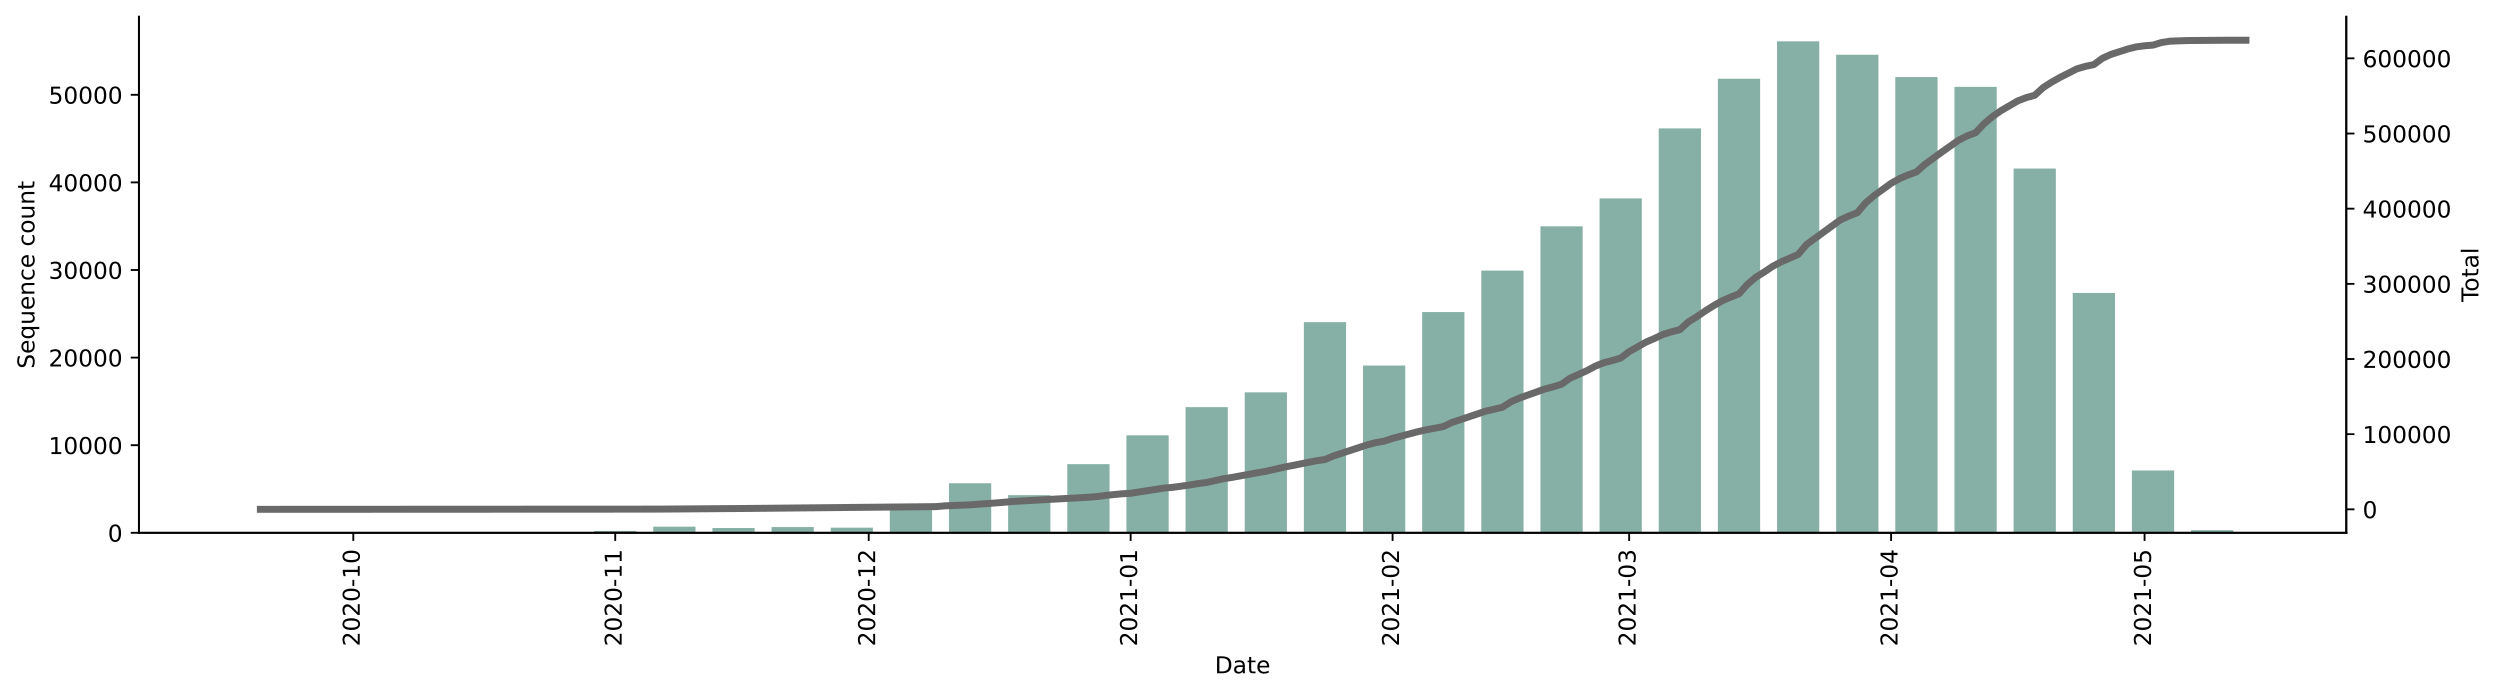
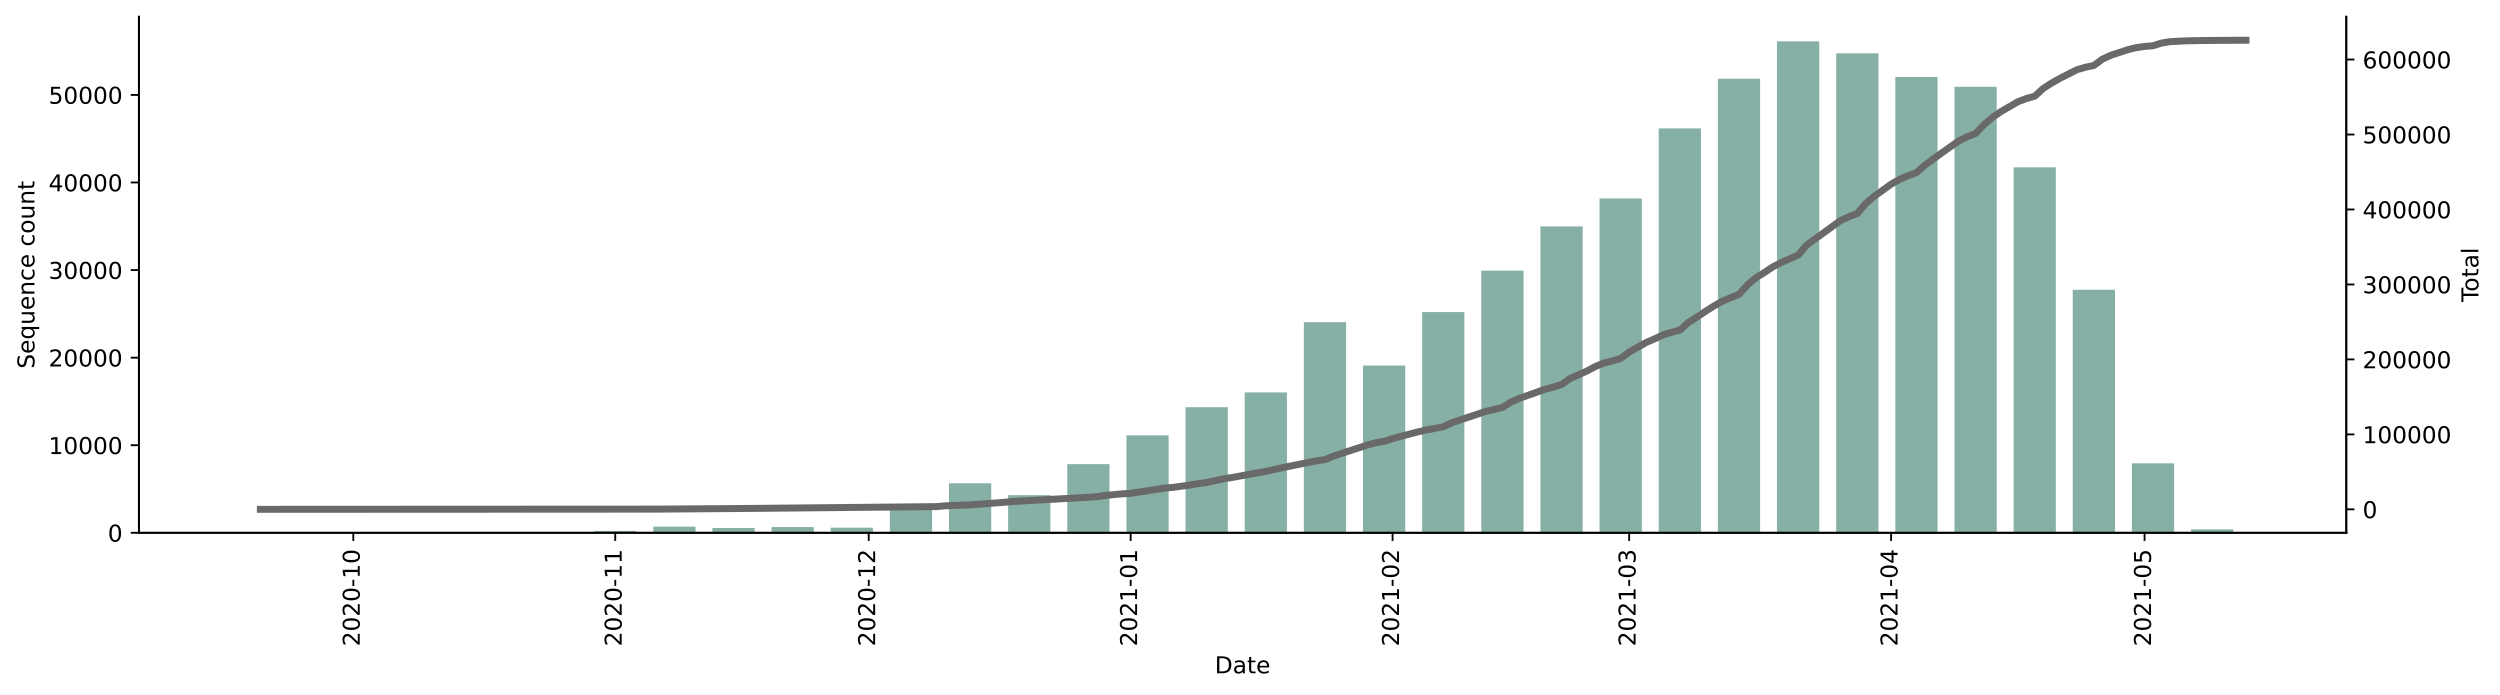
<svg xmlns="http://www.w3.org/2000/svg" xmlns:xlink="http://www.w3.org/1999/xlink" height="298.621pt" version="1.1" viewBox="0 0 1074.344 298.621" width="1074.344pt">
  <defs>
    <style type="text/css">*{stroke-linecap:butt;stroke-linejoin:round;}</style>
  </defs>
  <g id="figure_1">
    <g id="patch_1">
      <path d="M 0 298.621  L 1074.344 298.621  L 1074.344 0  L 0 0  z " style="fill:#ffffff;" />
    </g>
    <g id="axes_1">
      <g id="patch_2">
        <path d="M 59.691 228.96  L 1008.291 228.96  L 1008.291 7.2  L 59.691 7.2  z " style="fill:#ffffff;" />
      </g>
      <g id="patch_3">
-         <path clip-path="url(#p0e2e3e0092)" d="M 102.809 228.96  L 120.964 228.96  L 120.964 228.949  L 102.809 228.949  z " style="fill:#86b0a6;" />
+         <path clip-path="url(#p114ddf47eb)" d="M 102.809 228.96  L 120.964 228.96  L 120.964 228.949  L 102.809 228.949  z " style="fill:#86b0a6;" />
      </g>
      <g id="patch_4">
-         <path clip-path="url(#p0e2e3e0092)" d="M 128.226 228.96  L 146.381 228.96  L 146.381 228.945  L 128.226 228.945  z " style="fill:#86b0a6;" />
+         <path clip-path="url(#p114ddf47eb)" d="M 128.226 228.96  L 146.381 228.96  L 146.381 228.945  L 128.226 228.945  z " style="fill:#86b0a6;" />
      </g>
      <g id="patch_5">
-         <path clip-path="url(#p0e2e3e0092)" d="M 153.643 228.96  L 171.798 228.96  L 171.798 228.956  L 153.643 228.956  z " style="fill:#86b0a6;" />
+         <path clip-path="url(#p114ddf47eb)" d="M 153.643 228.96  L 171.798 228.96  L 171.798 228.956  L 153.643 228.956  z " style="fill:#86b0a6;" />
      </g>
      <g id="patch_6">
-         <path clip-path="url(#p0e2e3e0092)" d="M 179.06 228.96  L 197.215 228.96  L 197.215 228.937  L 179.06 228.937  z " style="fill:#86b0a6;" />
+         <path clip-path="url(#p114ddf47eb)" d="M 179.06 228.96  L 197.215 228.96  L 197.215 228.937  L 179.06 228.937  z " style="fill:#86b0a6;" />
      </g>
      <g id="patch_7">
-         <path clip-path="url(#p0e2e3e0092)" d="M 204.477 228.96  L 222.632 228.96  L 222.632 228.851  L 204.477 228.851  z " style="fill:#86b0a6;" />
+         <path clip-path="url(#p114ddf47eb)" d="M 204.477 228.96  L 222.632 228.96  L 222.632 228.851  L 204.477 228.851  z " style="fill:#86b0a6;" />
      </g>
      <g id="patch_8">
-         <path clip-path="url(#p0e2e3e0092)" d="M 229.894 228.96  L 248.049 228.96  L 248.049 228.828  L 229.894 228.828  z " style="fill:#86b0a6;" />
+         <path clip-path="url(#p114ddf47eb)" d="M 229.894 228.96  L 248.049 228.96  L 248.049 228.828  L 229.894 228.828  z " style="fill:#86b0a6;" />
      </g>
      <g id="patch_9">
-         <path clip-path="url(#p0e2e3e0092)" d="M 255.311 228.96  L 273.466 228.96  L 273.466 228.162  L 255.311 228.162  z " style="fill:#86b0a6;" />
+         <path clip-path="url(#p114ddf47eb)" d="M 255.311 228.96  L 273.466 228.96  L 273.466 228.162  L 255.311 228.162  z " style="fill:#86b0a6;" />
      </g>
      <g id="patch_10">
-         <path clip-path="url(#p0e2e3e0092)" d="M 280.728 228.96  L 298.883 228.96  L 298.883 226.321  L 280.728 226.321  z " style="fill:#86b0a6;" />
+         <path clip-path="url(#p114ddf47eb)" d="M 280.728 228.96  L 298.883 228.96  L 298.883 226.322  L 280.728 226.322  z " style="fill:#86b0a6;" />
      </g>
      <g id="patch_11">
-         <path clip-path="url(#p0e2e3e0092)" d="M 306.145 228.96  L 324.3 228.96  L 324.3 226.901  L 306.145 226.901  z " style="fill:#86b0a6;" />
+         <path clip-path="url(#p114ddf47eb)" d="M 306.145 228.96  L 324.3 228.96  L 324.3 226.901  L 306.145 226.901  z " style="fill:#86b0a6;" />
      </g>
      <g id="patch_12">
-         <path clip-path="url(#p0e2e3e0092)" d="M 331.562 228.96  L 349.717 228.96  L 349.717 226.513  L 331.562 226.513  z " style="fill:#86b0a6;" />
+         <path clip-path="url(#p114ddf47eb)" d="M 331.562 228.96  L 349.717 228.96  L 349.717 226.514  L 331.562 226.514  z " style="fill:#86b0a6;" />
      </g>
      <g id="patch_13">
-         <path clip-path="url(#p0e2e3e0092)" d="M 356.979 228.96  L 375.134 228.96  L 375.134 226.758  L 356.979 226.758  z " style="fill:#86b0a6;" />
+         <path clip-path="url(#p114ddf47eb)" d="M 356.979 228.96  L 375.134 228.96  L 375.134 226.758  L 356.979 226.758  z " style="fill:#86b0a6;" />
      </g>
      <g id="patch_14">
-         <path clip-path="url(#p0e2e3e0092)" d="M 382.396 228.96  L 400.551 228.96  L 400.551 219.105  L 382.396 219.105  z " style="fill:#86b0a6;" />
+         <path clip-path="url(#p114ddf47eb)" d="M 382.396 228.96  L 400.551 228.96  L 400.551 219.107  L 382.396 219.107  z " style="fill:#86b0a6;" />
      </g>
      <g id="patch_15">
-         <path clip-path="url(#p0e2e3e0092)" d="M 407.813 228.96  L 425.968 228.96  L 425.968 207.669  L 407.813 207.669  z " style="fill:#86b0a6;" />
+         <path clip-path="url(#p114ddf47eb)" d="M 407.813 228.96  L 425.968 228.96  L 425.968 207.674  L 407.813 207.674  z " style="fill:#86b0a6;" />
      </g>
      <g id="patch_16">
-         <path clip-path="url(#p0e2e3e0092)" d="M 433.23 228.96  L 451.385 228.96  L 451.385 212.777  L 433.23 212.777  z " style="fill:#86b0a6;" />
+         <path clip-path="url(#p114ddf47eb)" d="M 433.23 228.96  L 451.385 228.96  L 451.385 212.781  L 433.23 212.781  z " style="fill:#86b0a6;" />
      </g>
      <g id="patch_17">
-         <path clip-path="url(#p0e2e3e0092)" d="M 458.647 228.96  L 476.802 228.96  L 476.802 199.448  L 458.647 199.448  z " style="fill:#86b0a6;" />
+         <path clip-path="url(#p114ddf47eb)" d="M 458.647 228.96  L 476.802 228.96  L 476.802 199.455  L 458.647 199.455  z " style="fill:#86b0a6;" />
      </g>
      <g id="patch_18">
-         <path clip-path="url(#p0e2e3e0092)" d="M 484.064 228.96  L 502.219 228.96  L 502.219 187.078  L 484.064 187.078  z " style="fill:#86b0a6;" />
+         <path clip-path="url(#p114ddf47eb)" d="M 484.064 228.96  L 502.219 228.96  L 502.219 187.088  L 484.064 187.088  z " style="fill:#86b0a6;" />
      </g>
      <g id="patch_19">
-         <path clip-path="url(#p0e2e3e0092)" d="M 509.481 228.96  L 527.636 228.96  L 527.636 174.969  L 509.481 174.969  z " style="fill:#86b0a6;" />
+         <path clip-path="url(#p114ddf47eb)" d="M 509.481 228.96  L 527.636 228.96  L 527.636 174.981  L 509.481 174.981  z " style="fill:#86b0a6;" />
      </g>
      <g id="patch_20">
-         <path clip-path="url(#p0e2e3e0092)" d="M 534.898 228.96  L 553.053 228.96  L 553.053 168.614  L 534.898 168.614  z " style="fill:#86b0a6;" />
+         <path clip-path="url(#p114ddf47eb)" d="M 534.898 228.96  L 553.053 228.96  L 553.053 168.625  L 534.898 168.625  z " style="fill:#86b0a6;" />
      </g>
      <g id="patch_21">
-         <path clip-path="url(#p0e2e3e0092)" d="M 560.315 228.96  L 578.47 228.96  L 578.47 138.444  L 560.315 138.444  z " style="fill:#86b0a6;" />
+         <path clip-path="url(#p114ddf47eb)" d="M 560.315 228.96  L 578.47 228.96  L 578.47 138.465  L 560.315 138.465  z " style="fill:#86b0a6;" />
      </g>
      <g id="patch_22">
-         <path clip-path="url(#p0e2e3e0092)" d="M 585.732 228.96  L 603.887 228.96  L 603.887 157.073  L 585.732 157.073  z " style="fill:#86b0a6;" />
+         <path clip-path="url(#p114ddf47eb)" d="M 585.732 228.96  L 603.887 228.96  L 603.887 157.09  L 585.732 157.09  z " style="fill:#86b0a6;" />
      </g>
      <g id="patch_23">
-         <path clip-path="url(#p0e2e3e0092)" d="M 611.149 228.96  L 629.305 228.96  L 629.305 134.096  L 611.149 134.096  z " style="fill:#86b0a6;" />
+         <path clip-path="url(#p114ddf47eb)" d="M 611.149 228.96  L 629.305 228.96  L 629.305 134.118  L 611.149 134.118  z " style="fill:#86b0a6;" />
      </g>
      <g id="patch_24">
-         <path clip-path="url(#p0e2e3e0092)" d="M 636.567 228.96  L 654.722 228.96  L 654.722 116.279  L 636.567 116.279  z " style="fill:#86b0a6;" />
+         <path clip-path="url(#p114ddf47eb)" d="M 636.567 228.96  L 654.722 228.96  L 654.722 116.305  L 636.567 116.305  z " style="fill:#86b0a6;" />
      </g>
      <g id="patch_25">
-         <path clip-path="url(#p0e2e3e0092)" d="M 661.984 228.96  L 680.139 228.96  L 680.139 97.27  L 661.984 97.27  z " style="fill:#86b0a6;" />
+         <path clip-path="url(#p114ddf47eb)" d="M 661.984 228.96  L 680.139 228.96  L 680.139 97.3  L 661.984 97.3  z " style="fill:#86b0a6;" />
      </g>
      <g id="patch_26">
-         <path clip-path="url(#p0e2e3e0092)" d="M 687.401 228.96  L 705.556 228.96  L 705.556 85.25  L 687.401 85.25  z " style="fill:#86b0a6;" />
+         <path clip-path="url(#p114ddf47eb)" d="M 687.401 228.96  L 705.556 228.96  L 705.556 85.283  L 687.401 85.283  z " style="fill:#86b0a6;" />
      </g>
      <g id="patch_27">
-         <path clip-path="url(#p0e2e3e0092)" d="M 712.818 228.96  L 730.973 228.96  L 730.973 55.173  L 712.818 55.173  z " style="fill:#86b0a6;" />
+         <path clip-path="url(#p114ddf47eb)" d="M 712.818 228.96  L 730.973 228.96  L 730.973 55.165  L 712.818 55.165  z " style="fill:#86b0a6;" />
      </g>
      <g id="patch_28">
-         <path clip-path="url(#p0e2e3e0092)" d="M 738.235 228.96  L 756.39 228.96  L 756.39 33.841  L 738.235 33.841  z " style="fill:#86b0a6;" />
+         <path clip-path="url(#p114ddf47eb)" d="M 738.235 228.96  L 756.39 228.96  L 756.39 33.83  L 738.235 33.83  z " style="fill:#86b0a6;" />
      </g>
      <g id="patch_29">
-         <path clip-path="url(#p0e2e3e0092)" d="M 763.652 228.96  L 781.807 228.96  L 781.807 17.76  L 763.652 17.76  z " style="fill:#86b0a6;" />
+         <path clip-path="url(#p114ddf47eb)" d="M 763.652 228.96  L 781.807 228.96  L 781.807 17.76  L 763.652 17.76  z " style="fill:#86b0a6;" />
      </g>
      <g id="patch_30">
-         <path clip-path="url(#p0e2e3e0092)" d="M 789.069 228.96  L 807.224 228.96  L 807.224 23.508  L 789.069 23.508  z " style="fill:#86b0a6;" />
+         <path clip-path="url(#p114ddf47eb)" d="M 789.069 228.96  L 807.224 228.96  L 807.224 22.908  L 789.069 22.908  z " style="fill:#86b0a6;" />
      </g>
      <g id="patch_31">
-         <path clip-path="url(#p0e2e3e0092)" d="M 814.486 228.96  L 832.641 228.96  L 832.641 33.107  L 814.486 33.107  z " style="fill:#86b0a6;" />
+         <path clip-path="url(#p114ddf47eb)" d="M 814.486 228.96  L 832.641 228.96  L 832.641 33.085  L 814.486 33.085  z " style="fill:#86b0a6;" />
      </g>
      <g id="patch_32">
-         <path clip-path="url(#p0e2e3e0092)" d="M 839.903 228.96  L 858.058 228.96  L 858.058 37.323  L 839.903 37.323  z " style="fill:#86b0a6;" />
+         <path clip-path="url(#p114ddf47eb)" d="M 839.903 228.96  L 858.058 228.96  L 858.058 37.315  L 839.903 37.315  z " style="fill:#86b0a6;" />
      </g>
      <g id="patch_33">
-         <path clip-path="url(#p0e2e3e0092)" d="M 865.32 228.96  L 883.475 228.96  L 883.475 72.44  L 865.32 72.44  z " style="fill:#86b0a6;" />
+         <path clip-path="url(#p114ddf47eb)" d="M 865.32 228.96  L 883.475 228.96  L 883.475 71.908  L 865.32 71.908  z " style="fill:#86b0a6;" />
      </g>
      <g id="patch_34">
-         <path clip-path="url(#p0e2e3e0092)" d="M 890.737 228.96  L 908.892 228.96  L 908.892 125.897  L 890.737 125.897  z " style="fill:#86b0a6;" />
+         <path clip-path="url(#p114ddf47eb)" d="M 890.737 228.96  L 908.892 228.96  L 908.892 124.51  L 890.737 124.51  z " style="fill:#86b0a6;" />
      </g>
      <g id="patch_35">
-         <path clip-path="url(#p0e2e3e0092)" d="M 916.154 228.96  L 934.309 228.96  L 934.309 202.169  L 916.154 202.169  z " style="fill:#86b0a6;" />
+         <path clip-path="url(#p114ddf47eb)" d="M 916.154 228.96  L 934.309 228.96  L 934.309 199.108  L 916.154 199.108  z " style="fill:#86b0a6;" />
      </g>
      <g id="patch_36">
-         <path clip-path="url(#p0e2e3e0092)" d="M 941.571 228.96  L 959.726 228.96  L 959.726 227.819  L 941.571 227.819  z " style="fill:#86b0a6;" />
+         <path clip-path="url(#p114ddf47eb)" d="M 941.571 228.96  L 959.726 228.96  L 959.726 227.47  L 941.571 227.47  z " style="fill:#86b0a6;" />
      </g>
      <g id="matplotlib.axis_1">
        <g id="xtick_1">
          <g id="line2d_1">
            <defs>
-               <path d="M 0 0  L 0 3.5  " id="ma7bda89a55" style="stroke:#000000;stroke-width:0.8;" />
+               <path d="M 0 0  L 0 3.5  " id="m8a787fb651" style="stroke:#000000;stroke-width:0.8;" />
            </defs>
            <g>
-               <use style="stroke:#000000;stroke-width:0.8;" x="151.827" xlink:href="#ma7bda89a55" y="228.96" />
+               <use style="stroke:#000000;stroke-width:0.8;" x="151.827" xlink:href="#m8a787fb651" y="228.96" />
            </g>
          </g>
          <g id="text_1">
            <g transform="translate(154.5867 277.7428)rotate(-90)scale(0.1 -0.1)">
              <defs>
                <path d="M 19.188 8.297  L 53.609 8.297  L 53.609 0  L 7.328 0  L 7.328 8.297  Q 12.938 14.109 22.625 23.891  Q 32.328 33.688 34.812 36.531  Q 39.547 41.844 41.422 45.531  Q 43.312 49.219 43.312 52.781  Q 43.312 58.594 39.234 62.25  Q 35.156 65.922 28.609 65.922  Q 23.969 65.922 18.812 64.312  Q 13.672 62.703 7.812 59.422  L 7.812 69.391  Q 13.766 71.781 18.938 73  Q 24.125 74.219 28.422 74.219  Q 39.75 74.219 46.484 68.547  Q 53.219 62.891 53.219 53.422  Q 53.219 48.922 51.531 44.891  Q 49.859 40.875 45.406 35.406  Q 44.188 33.984 37.641 27.219  Q 31.109 20.453 19.188 8.297  z " id="DejaVuSans-50" />
                <path d="M 31.781 66.406  Q 24.172 66.406 20.328 58.906  Q 16.5 51.422 16.5 36.375  Q 16.5 21.391 20.328 13.891  Q 24.172 6.391 31.781 6.391  Q 39.453 6.391 43.281 13.891  Q 47.125 21.391 47.125 36.375  Q 47.125 51.422 43.281 58.906  Q 39.453 66.406 31.781 66.406  z M 31.781 74.219  Q 44.047 74.219 50.516 64.516  Q 56.984 54.828 56.984 36.375  Q 56.984 17.969 50.516 8.266  Q 44.047 -1.422 31.781 -1.422  Q 19.531 -1.422 13.062 8.266  Q 6.594 17.969 6.594 36.375  Q 6.594 54.828 13.062 64.516  Q 19.531 74.219 31.781 74.219  z " id="DejaVuSans-48" />
                <path d="M 4.891 31.391  L 31.203 31.391  L 31.203 23.391  L 4.891 23.391  z " id="DejaVuSans-45" />
                <path d="M 12.406 8.297  L 28.516 8.297  L 28.516 63.922  L 10.984 60.406  L 10.984 69.391  L 28.422 72.906  L 38.281 72.906  L 38.281 8.297  L 54.391 8.297  L 54.391 0  L 12.406 0  z " id="DejaVuSans-49" />
              </defs>
              <use xlink:href="#DejaVuSans-50" />
              <use x="63.623" xlink:href="#DejaVuSans-48" />
              <use x="127.246" xlink:href="#DejaVuSans-50" />
              <use x="190.869" xlink:href="#DejaVuSans-48" />
              <use x="254.492" xlink:href="#DejaVuSans-45" />
              <use x="290.576" xlink:href="#DejaVuSans-49" />
              <use x="354.199" xlink:href="#DejaVuSans-48" />
            </g>
          </g>
        </g>
        <g id="xtick_2">
          <g id="line2d_2">
            <g>
-               <use style="stroke:#000000;stroke-width:0.8;" x="264.389" xlink:href="#ma7bda89a55" y="228.96" />
+               <use style="stroke:#000000;stroke-width:0.8;" x="264.389" xlink:href="#m8a787fb651" y="228.96" />
            </g>
          </g>
          <g id="text_2">
            <g transform="translate(267.1479 277.7428)rotate(-90)scale(0.1 -0.1)">
              <use xlink:href="#DejaVuSans-50" />
              <use x="63.623" xlink:href="#DejaVuSans-48" />
              <use x="127.246" xlink:href="#DejaVuSans-50" />
              <use x="190.869" xlink:href="#DejaVuSans-48" />
              <use x="254.492" xlink:href="#DejaVuSans-45" />
              <use x="290.576" xlink:href="#DejaVuSans-49" />
              <use x="354.199" xlink:href="#DejaVuSans-49" />
            </g>
          </g>
        </g>
        <g id="xtick_3">
          <g id="line2d_3">
            <g>
-               <use style="stroke:#000000;stroke-width:0.8;" x="373.319" xlink:href="#ma7bda89a55" y="228.96" />
+               <use style="stroke:#000000;stroke-width:0.8;" x="373.319" xlink:href="#m8a787fb651" y="228.96" />
            </g>
          </g>
          <g id="text_3">
            <g transform="translate(376.078 277.7428)rotate(-90)scale(0.1 -0.1)">
              <use xlink:href="#DejaVuSans-50" />
              <use x="63.623" xlink:href="#DejaVuSans-48" />
              <use x="127.246" xlink:href="#DejaVuSans-50" />
              <use x="190.869" xlink:href="#DejaVuSans-48" />
              <use x="254.492" xlink:href="#DejaVuSans-45" />
              <use x="290.576" xlink:href="#DejaVuSans-49" />
              <use x="354.199" xlink:href="#DejaVuSans-50" />
            </g>
          </g>
        </g>
        <g id="xtick_4">
          <g id="line2d_4">
            <g>
-               <use style="stroke:#000000;stroke-width:0.8;" x="485.88" xlink:href="#ma7bda89a55" y="228.96" />
+               <use style="stroke:#000000;stroke-width:0.8;" x="485.88" xlink:href="#m8a787fb651" y="228.96" />
            </g>
          </g>
          <g id="text_4">
            <g transform="translate(488.6392 277.7428)rotate(-90)scale(0.1 -0.1)">
              <use xlink:href="#DejaVuSans-50" />
              <use x="63.623" xlink:href="#DejaVuSans-48" />
              <use x="127.246" xlink:href="#DejaVuSans-50" />
              <use x="190.869" xlink:href="#DejaVuSans-49" />
              <use x="254.492" xlink:href="#DejaVuSans-45" />
              <use x="290.576" xlink:href="#DejaVuSans-48" />
              <use x="354.199" xlink:href="#DejaVuSans-49" />
            </g>
          </g>
        </g>
        <g id="xtick_5">
          <g id="line2d_5">
            <g>
-               <use style="stroke:#000000;stroke-width:0.8;" x="598.441" xlink:href="#ma7bda89a55" y="228.96" />
+               <use style="stroke:#000000;stroke-width:0.8;" x="598.441" xlink:href="#m8a787fb651" y="228.96" />
            </g>
          </g>
          <g id="text_5">
            <g transform="translate(601.2003 277.7428)rotate(-90)scale(0.1 -0.1)">
              <use xlink:href="#DejaVuSans-50" />
              <use x="63.623" xlink:href="#DejaVuSans-48" />
              <use x="127.246" xlink:href="#DejaVuSans-50" />
              <use x="190.869" xlink:href="#DejaVuSans-49" />
              <use x="254.492" xlink:href="#DejaVuSans-45" />
              <use x="290.576" xlink:href="#DejaVuSans-48" />
              <use x="354.199" xlink:href="#DejaVuSans-50" />
            </g>
          </g>
        </g>
        <g id="xtick_6">
          <g id="line2d_6">
            <g>
-               <use style="stroke:#000000;stroke-width:0.8;" x="700.109" xlink:href="#ma7bda89a55" y="228.96" />
+               <use style="stroke:#000000;stroke-width:0.8;" x="700.109" xlink:href="#m8a787fb651" y="228.96" />
            </g>
          </g>
          <g id="text_6">
            <g transform="translate(702.8685 277.7428)rotate(-90)scale(0.1 -0.1)">
              <defs>
                <path d="M 40.578 39.312  Q 47.656 37.797 51.625 33  Q 55.609 28.219 55.609 21.188  Q 55.609 10.406 48.188 4.484  Q 40.766 -1.422 27.094 -1.422  Q 22.516 -1.422 17.656 -0.516  Q 12.797 0.391 7.625 2.203  L 7.625 11.719  Q 11.719 9.328 16.594 8.109  Q 21.484 6.891 26.812 6.891  Q 36.078 6.891 40.938 10.547  Q 45.797 14.203 45.797 21.188  Q 45.797 27.641 41.281 31.266  Q 36.766 34.906 28.719 34.906  L 20.219 34.906  L 20.219 43.016  L 29.109 43.016  Q 36.375 43.016 40.234 45.922  Q 44.094 48.828 44.094 54.297  Q 44.094 59.906 40.109 62.906  Q 36.141 65.922 28.719 65.922  Q 24.656 65.922 20.016 65.031  Q 15.375 64.156 9.812 62.312  L 9.812 71.094  Q 15.438 72.656 20.344 73.438  Q 25.25 74.219 29.594 74.219  Q 40.828 74.219 47.359 69.109  Q 53.906 64.016 53.906 55.328  Q 53.906 49.266 50.438 45.094  Q 46.969 40.922 40.578 39.312  z " id="DejaVuSans-51" />
              </defs>
              <use xlink:href="#DejaVuSans-50" />
              <use x="63.623" xlink:href="#DejaVuSans-48" />
              <use x="127.246" xlink:href="#DejaVuSans-50" />
              <use x="190.869" xlink:href="#DejaVuSans-49" />
              <use x="254.492" xlink:href="#DejaVuSans-45" />
              <use x="290.576" xlink:href="#DejaVuSans-48" />
              <use x="354.199" xlink:href="#DejaVuSans-51" />
            </g>
          </g>
        </g>
        <g id="xtick_7">
          <g id="line2d_7">
            <g>
-               <use style="stroke:#000000;stroke-width:0.8;" x="812.67" xlink:href="#ma7bda89a55" y="228.96" />
+               <use style="stroke:#000000;stroke-width:0.8;" x="812.67" xlink:href="#m8a787fb651" y="228.96" />
            </g>
          </g>
          <g id="text_7">
            <g transform="translate(815.4296 277.7428)rotate(-90)scale(0.1 -0.1)">
              <defs>
                <path d="M 37.797 64.312  L 12.891 25.391  L 37.797 25.391  z M 35.203 72.906  L 47.609 72.906  L 47.609 25.391  L 58.016 25.391  L 58.016 17.188  L 47.609 17.188  L 47.609 0  L 37.797 0  L 37.797 17.188  L 4.891 17.188  L 4.891 26.703  z " id="DejaVuSans-52" />
              </defs>
              <use xlink:href="#DejaVuSans-50" />
              <use x="63.623" xlink:href="#DejaVuSans-48" />
              <use x="127.246" xlink:href="#DejaVuSans-50" />
              <use x="190.869" xlink:href="#DejaVuSans-49" />
              <use x="254.492" xlink:href="#DejaVuSans-45" />
              <use x="290.576" xlink:href="#DejaVuSans-48" />
              <use x="354.199" xlink:href="#DejaVuSans-52" />
            </g>
          </g>
        </g>
        <g id="xtick_8">
          <g id="line2d_8">
            <g>
-               <use style="stroke:#000000;stroke-width:0.8;" x="921.6" xlink:href="#ma7bda89a55" y="228.96" />
+               <use style="stroke:#000000;stroke-width:0.8;" x="921.6" xlink:href="#m8a787fb651" y="228.96" />
            </g>
          </g>
          <g id="text_8">
            <g transform="translate(924.3598 277.7428)rotate(-90)scale(0.1 -0.1)">
              <defs>
                <path d="M 10.797 72.906  L 49.516 72.906  L 49.516 64.594  L 19.828 64.594  L 19.828 46.734  Q 21.969 47.469 24.109 47.828  Q 26.266 48.188 28.422 48.188  Q 40.625 48.188 47.75 41.5  Q 54.891 34.812 54.891 23.391  Q 54.891 11.625 47.562 5.094  Q 40.234 -1.422 26.906 -1.422  Q 22.312 -1.422 17.547 -0.641  Q 12.797 0.141 7.719 1.703  L 7.719 11.625  Q 12.109 9.234 16.797 8.062  Q 21.484 6.891 26.703 6.891  Q 35.156 6.891 40.078 11.328  Q 45.016 15.766 45.016 23.391  Q 45.016 31 40.078 35.438  Q 35.156 39.891 26.703 39.891  Q 22.75 39.891 18.812 39.016  Q 14.891 38.141 10.797 36.281  z " id="DejaVuSans-53" />
              </defs>
              <use xlink:href="#DejaVuSans-50" />
              <use x="63.623" xlink:href="#DejaVuSans-48" />
              <use x="127.246" xlink:href="#DejaVuSans-50" />
              <use x="190.869" xlink:href="#DejaVuSans-49" />
              <use x="254.492" xlink:href="#DejaVuSans-45" />
              <use x="290.576" xlink:href="#DejaVuSans-48" />
              <use x="354.199" xlink:href="#DejaVuSans-53" />
            </g>
          </g>
        </g>
        <g id="text_9">
          <g transform="translate(522.0398 289.3413)scale(0.1 -0.1)">
            <defs>
              <path d="M 19.672 64.797  L 19.672 8.109  L 31.594 8.109  Q 46.688 8.109 53.688 14.938  Q 60.688 21.781 60.688 36.531  Q 60.688 51.172 53.688 57.984  Q 46.688 64.797 31.594 64.797  z M 9.812 72.906  L 30.078 72.906  Q 51.266 72.906 61.172 64.094  Q 71.094 55.281 71.094 36.531  Q 71.094 17.672 61.125 8.828  Q 51.172 0 30.078 0  L 9.812 0  z " id="DejaVuSans-68" />
              <path d="M 34.281 27.484  Q 23.391 27.484 19.188 25  Q 14.984 22.516 14.984 16.5  Q 14.984 11.719 18.141 8.906  Q 21.297 6.109 26.703 6.109  Q 34.188 6.109 38.703 11.406  Q 43.219 16.703 43.219 25.484  L 43.219 27.484  z M 52.203 31.203  L 52.203 0  L 43.219 0  L 43.219 8.297  Q 40.141 3.328 35.547 0.953  Q 30.953 -1.422 24.312 -1.422  Q 15.922 -1.422 10.953 3.297  Q 6 8.016 6 15.922  Q 6 25.141 12.172 29.828  Q 18.359 34.516 30.609 34.516  L 43.219 34.516  L 43.219 35.406  Q 43.219 41.609 39.141 45  Q 35.062 48.391 27.688 48.391  Q 23 48.391 18.547 47.266  Q 14.109 46.141 10.016 43.891  L 10.016 52.203  Q 14.938 54.109 19.578 55.047  Q 24.219 56 28.609 56  Q 40.484 56 46.344 49.844  Q 52.203 43.703 52.203 31.203  z " id="DejaVuSans-97" />
              <path d="M 18.312 70.219  L 18.312 54.688  L 36.812 54.688  L 36.812 47.703  L 18.312 47.703  L 18.312 18.016  Q 18.312 11.328 20.141 9.422  Q 21.969 7.516 27.594 7.516  L 36.812 7.516  L 36.812 0  L 27.594 0  Q 17.188 0 13.234 3.875  Q 9.281 7.766 9.281 18.016  L 9.281 47.703  L 2.688 47.703  L 2.688 54.688  L 9.281 54.688  L 9.281 70.219  z " id="DejaVuSans-116" />
              <path d="M 56.203 29.594  L 56.203 25.203  L 14.891 25.203  Q 15.484 15.922 20.484 11.062  Q 25.484 6.203 34.422 6.203  Q 39.594 6.203 44.453 7.469  Q 49.312 8.734 54.109 11.281  L 54.109 2.781  Q 49.266 0.734 44.188 -0.344  Q 39.109 -1.422 33.891 -1.422  Q 20.797 -1.422 13.156 6.188  Q 5.516 13.812 5.516 26.812  Q 5.516 40.234 12.766 48.109  Q 20.016 56 32.328 56  Q 43.359 56 49.781 48.891  Q 56.203 41.797 56.203 29.594  z M 47.219 32.234  Q 47.125 39.594 43.094 43.984  Q 39.062 48.391 32.422 48.391  Q 24.906 48.391 20.391 44.141  Q 15.875 39.891 15.188 32.172  z " id="DejaVuSans-101" />
            </defs>
            <use xlink:href="#DejaVuSans-68" />
            <use x="77.002" xlink:href="#DejaVuSans-97" />
            <use x="138.281" xlink:href="#DejaVuSans-116" />
            <use x="177.49" xlink:href="#DejaVuSans-101" />
          </g>
        </g>
      </g>
      <g id="matplotlib.axis_2">
        <g id="ytick_1">
          <g id="line2d_9">
            <defs>
-               <path d="M 0 0  L -3.5 0  " id="m6b7fd695a2" style="stroke:#000000;stroke-width:0.8;" />
+               <path d="M 0 0  L -3.5 0  " id="m9b9b902cee" style="stroke:#000000;stroke-width:0.8;" />
            </defs>
            <g>
-               <use style="stroke:#000000;stroke-width:0.8;" x="59.691" xlink:href="#m6b7fd695a2" y="228.96" />
+               <use style="stroke:#000000;stroke-width:0.8;" x="59.691" xlink:href="#m9b9b902cee" y="228.96" />
            </g>
          </g>
          <g id="text_10">
            <g transform="translate(46.32812 232.7592)scale(0.1 -0.1)">
              <use xlink:href="#DejaVuSans-48" />
            </g>
          </g>
        </g>
        <g id="ytick_2">
          <g id="line2d_10">
            <g>
-               <use style="stroke:#000000;stroke-width:0.8;" x="59.691" xlink:href="#m6b7fd695a2" y="191.317" />
+               <use style="stroke:#000000;stroke-width:0.8;" x="59.691" xlink:href="#m9b9b902cee" y="191.326" />
            </g>
          </g>
          <g id="text_11">
-             <g transform="translate(20.87813 195.1162)scale(0.1 -0.1)">
+             <g transform="translate(20.87813 195.1249)scale(0.1 -0.1)">
              <use xlink:href="#DejaVuSans-49" />
              <use x="63.623" xlink:href="#DejaVuSans-48" />
              <use x="127.246" xlink:href="#DejaVuSans-48" />
              <use x="190.869" xlink:href="#DejaVuSans-48" />
              <use x="254.492" xlink:href="#DejaVuSans-48" />
            </g>
          </g>
        </g>
        <g id="ytick_3">
          <g id="line2d_11">
            <g>
-               <use style="stroke:#000000;stroke-width:0.8;" x="59.691" xlink:href="#m6b7fd695a2" y="153.674" />
+               <use style="stroke:#000000;stroke-width:0.8;" x="59.691" xlink:href="#m9b9b902cee" y="153.691" />
            </g>
          </g>
          <g id="text_12">
-             <g transform="translate(20.87813 157.4732)scale(0.1 -0.1)">
+             <g transform="translate(20.87813 157.4906)scale(0.1 -0.1)">
              <use xlink:href="#DejaVuSans-50" />
              <use x="63.623" xlink:href="#DejaVuSans-48" />
              <use x="127.246" xlink:href="#DejaVuSans-48" />
              <use x="190.869" xlink:href="#DejaVuSans-48" />
              <use x="254.492" xlink:href="#DejaVuSans-48" />
            </g>
          </g>
        </g>
        <g id="ytick_4">
          <g id="line2d_12">
            <g>
-               <use style="stroke:#000000;stroke-width:0.8;" x="59.691" xlink:href="#m6b7fd695a2" y="116.031" />
+               <use style="stroke:#000000;stroke-width:0.8;" x="59.691" xlink:href="#m9b9b902cee" y="116.057" />
            </g>
          </g>
          <g id="text_13">
-             <g transform="translate(20.87813 119.8301)scale(0.1 -0.1)">
+             <g transform="translate(20.87813 119.8563)scale(0.1 -0.1)">
              <use xlink:href="#DejaVuSans-51" />
              <use x="63.623" xlink:href="#DejaVuSans-48" />
              <use x="127.246" xlink:href="#DejaVuSans-48" />
              <use x="190.869" xlink:href="#DejaVuSans-48" />
              <use x="254.492" xlink:href="#DejaVuSans-48" />
            </g>
          </g>
        </g>
        <g id="ytick_5">
          <g id="line2d_13">
            <g>
-               <use style="stroke:#000000;stroke-width:0.8;" x="59.691" xlink:href="#m6b7fd695a2" y="78.388" />
+               <use style="stroke:#000000;stroke-width:0.8;" x="59.691" xlink:href="#m9b9b902cee" y="78.423" />
            </g>
          </g>
          <g id="text_14">
-             <g transform="translate(20.87813 82.18709)scale(0.1 -0.1)">
+             <g transform="translate(20.87813 82.22197)scale(0.1 -0.1)">
              <use xlink:href="#DejaVuSans-52" />
              <use x="63.623" xlink:href="#DejaVuSans-48" />
              <use x="127.246" xlink:href="#DejaVuSans-48" />
              <use x="190.869" xlink:href="#DejaVuSans-48" />
              <use x="254.492" xlink:href="#DejaVuSans-48" />
            </g>
          </g>
        </g>
        <g id="ytick_6">
          <g id="line2d_14">
            <g>
-               <use style="stroke:#000000;stroke-width:0.8;" x="59.691" xlink:href="#m6b7fd695a2" y="40.745" />
+               <use style="stroke:#000000;stroke-width:0.8;" x="59.691" xlink:href="#m9b9b902cee" y="40.788" />
            </g>
          </g>
          <g id="text_15">
-             <g transform="translate(20.87813 44.54406)scale(0.1 -0.1)">
+             <g transform="translate(20.87813 44.58765)scale(0.1 -0.1)">
              <use xlink:href="#DejaVuSans-53" />
              <use x="63.623" xlink:href="#DejaVuSans-48" />
              <use x="127.246" xlink:href="#DejaVuSans-48" />
              <use x="190.869" xlink:href="#DejaVuSans-48" />
              <use x="254.492" xlink:href="#DejaVuSans-48" />
            </g>
          </g>
        </g>
        <g id="text_16">
          <g transform="translate(14.79844 158.4402)rotate(-90)scale(0.1 -0.1)">
            <defs>
              <path d="M 53.516 70.516  L 53.516 60.891  Q 47.906 63.578 42.922 64.891  Q 37.938 66.219 33.297 66.219  Q 25.25 66.219 20.875 63.094  Q 16.5 59.969 16.5 54.203  Q 16.5 49.359 19.406 46.891  Q 22.312 44.438 30.422 42.922  L 36.375 41.703  Q 47.406 39.594 52.656 34.297  Q 57.906 29 57.906 20.125  Q 57.906 9.516 50.797 4.047  Q 43.703 -1.422 29.984 -1.422  Q 24.812 -1.422 18.969 -0.25  Q 13.141 0.922 6.891 3.219  L 6.891 13.375  Q 12.891 10.016 18.656 8.297  Q 24.422 6.594 29.984 6.594  Q 38.422 6.594 43.016 9.906  Q 47.609 13.234 47.609 19.391  Q 47.609 24.75 44.312 27.781  Q 41.016 30.812 33.5 32.328  L 27.484 33.5  Q 16.453 35.688 11.516 40.375  Q 6.594 45.062 6.594 53.422  Q 6.594 63.094 13.406 68.656  Q 20.219 74.219 32.172 74.219  Q 37.312 74.219 42.625 73.281  Q 47.953 72.359 53.516 70.516  z " id="DejaVuSans-83" />
              <path d="M 14.797 27.297  Q 14.797 17.391 18.875 11.75  Q 22.953 6.109 30.078 6.109  Q 37.203 6.109 41.297 11.75  Q 45.406 17.391 45.406 27.297  Q 45.406 37.203 41.297 42.844  Q 37.203 48.484 30.078 48.484  Q 22.953 48.484 18.875 42.844  Q 14.797 37.203 14.797 27.297  z M 45.406 8.203  Q 42.578 3.328 38.25 0.953  Q 33.938 -1.422 27.875 -1.422  Q 17.969 -1.422 11.734 6.484  Q 5.516 14.406 5.516 27.297  Q 5.516 40.188 11.734 48.094  Q 17.969 56 27.875 56  Q 33.938 56 38.25 53.625  Q 42.578 51.266 45.406 46.391  L 45.406 54.688  L 54.391 54.688  L 54.391 -20.797  L 45.406 -20.797  z " id="DejaVuSans-113" />
              <path d="M 8.5 21.578  L 8.5 54.688  L 17.484 54.688  L 17.484 21.922  Q 17.484 14.156 20.5 10.266  Q 23.531 6.391 29.594 6.391  Q 36.859 6.391 41.078 11.031  Q 45.312 15.672 45.312 23.688  L 45.312 54.688  L 54.297 54.688  L 54.297 0  L 45.312 0  L 45.312 8.406  Q 42.047 3.422 37.719 1  Q 33.406 -1.422 27.688 -1.422  Q 18.266 -1.422 13.375 4.438  Q 8.5 10.297 8.5 21.578  z M 31.109 56  z " id="DejaVuSans-117" />
              <path d="M 54.891 33.016  L 54.891 0  L 45.906 0  L 45.906 32.719  Q 45.906 40.484 42.875 44.328  Q 39.844 48.188 33.797 48.188  Q 26.516 48.188 22.312 43.547  Q 18.109 38.922 18.109 30.906  L 18.109 0  L 9.078 0  L 9.078 54.688  L 18.109 54.688  L 18.109 46.188  Q 21.344 51.125 25.703 53.562  Q 30.078 56 35.797 56  Q 45.219 56 50.047 50.172  Q 54.891 44.344 54.891 33.016  z " id="DejaVuSans-110" />
              <path d="M 48.781 52.594  L 48.781 44.188  Q 44.969 46.297 41.141 47.344  Q 37.312 48.391 33.406 48.391  Q 24.656 48.391 19.812 42.844  Q 14.984 37.312 14.984 27.297  Q 14.984 17.281 19.812 11.734  Q 24.656 6.203 33.406 6.203  Q 37.312 6.203 41.141 7.25  Q 44.969 8.297 48.781 10.406  L 48.781 2.094  Q 45.016 0.344 40.984 -0.531  Q 36.969 -1.422 32.422 -1.422  Q 20.062 -1.422 12.781 6.344  Q 5.516 14.109 5.516 27.297  Q 5.516 40.672 12.859 48.328  Q 20.219 56 33.016 56  Q 37.156 56 41.109 55.141  Q 45.062 54.297 48.781 52.594  z " id="DejaVuSans-99" />
              <path id="DejaVuSans-32" />
              <path d="M 30.609 48.391  Q 23.391 48.391 19.188 42.75  Q 14.984 37.109 14.984 27.297  Q 14.984 17.484 19.156 11.844  Q 23.344 6.203 30.609 6.203  Q 37.797 6.203 41.984 11.859  Q 46.188 17.531 46.188 27.297  Q 46.188 37.016 41.984 42.703  Q 37.797 48.391 30.609 48.391  z M 30.609 56  Q 42.328 56 49.016 48.375  Q 55.719 40.766 55.719 27.297  Q 55.719 13.875 49.016 6.219  Q 42.328 -1.422 30.609 -1.422  Q 18.844 -1.422 12.172 6.219  Q 5.516 13.875 5.516 27.297  Q 5.516 40.766 12.172 48.375  Q 18.844 56 30.609 56  z " id="DejaVuSans-111" />
            </defs>
            <use xlink:href="#DejaVuSans-83" />
            <use x="63.477" xlink:href="#DejaVuSans-101" />
            <use x="125" xlink:href="#DejaVuSans-113" />
            <use x="188.477" xlink:href="#DejaVuSans-117" />
            <use x="251.855" xlink:href="#DejaVuSans-101" />
            <use x="313.379" xlink:href="#DejaVuSans-110" />
            <use x="376.758" xlink:href="#DejaVuSans-99" />
            <use x="431.738" xlink:href="#DejaVuSans-101" />
            <use x="493.262" xlink:href="#DejaVuSans-32" />
            <use x="525.049" xlink:href="#DejaVuSans-99" />
            <use x="580.029" xlink:href="#DejaVuSans-111" />
            <use x="641.211" xlink:href="#DejaVuSans-117" />
            <use x="704.59" xlink:href="#DejaVuSans-110" />
            <use x="767.969" xlink:href="#DejaVuSans-116" />
          </g>
        </g>
      </g>
      <g id="patch_37">
        <path d="M 59.691 228.96  L 59.691 7.2  " style="fill:none;stroke:#000000;stroke-linecap:square;stroke-linejoin:miter;stroke-width:0.8;" />
      </g>
      <g id="patch_38">
        <path d="M 1008.291 228.96  L 1008.291 7.2  " style="fill:none;stroke:#000000;stroke-linecap:square;stroke-linejoin:miter;stroke-width:0.8;" />
      </g>
      <g id="patch_39">
        <path d="M 59.691 228.96  L 1008.291 228.96  " style="fill:none;stroke:#000000;stroke-linecap:square;stroke-linejoin:miter;stroke-width:0.8;" />
      </g>
    </g>
    <g id="axes_2">
      <g id="matplotlib.axis_3">
        <g id="ytick_7">
          <g id="line2d_15">
            <defs>
-               <path d="M 0 0  L 3.5 0  " id="mf32d7ee015" style="stroke:#000000;stroke-width:0.8;" />
+               <path d="M 0 0  L 3.5 0  " id="m2406ce40f8" style="stroke:#000000;stroke-width:0.8;" />
            </defs>
            <g>
-               <use style="stroke:#000000;stroke-width:0.8;" x="1008.291" xlink:href="#mf32d7ee015" y="218.88" />
+               <use style="stroke:#000000;stroke-width:0.8;" x="1008.291" xlink:href="#m2406ce40f8" y="218.88" />
            </g>
          </g>
          <g id="text_17">
            <g transform="translate(1015.291 222.6795)scale(0.1 -0.1)">
              <use xlink:href="#DejaVuSans-48" />
            </g>
          </g>
        </g>
        <g id="ytick_8">
          <g id="line2d_16">
            <g>
-               <use style="stroke:#000000;stroke-width:0.8;" x="1008.291" xlink:href="#mf32d7ee015" y="186.579" />
+               <use style="stroke:#000000;stroke-width:0.8;" x="1008.291" xlink:href="#m2406ce40f8" y="186.666" />
            </g>
          </g>
          <g id="text_18">
-             <g transform="translate(1015.291 190.3784)scale(0.1 -0.1)">
+             <g transform="translate(1015.291 190.4651)scale(0.1 -0.1)">
              <use xlink:href="#DejaVuSans-49" />
              <use x="63.623" xlink:href="#DejaVuSans-48" />
              <use x="127.246" xlink:href="#DejaVuSans-48" />
              <use x="190.869" xlink:href="#DejaVuSans-48" />
              <use x="254.492" xlink:href="#DejaVuSans-48" />
              <use x="318.115" xlink:href="#DejaVuSans-48" />
            </g>
          </g>
        </g>
        <g id="ytick_9">
          <g id="line2d_17">
            <g>
-               <use style="stroke:#000000;stroke-width:0.8;" x="1008.291" xlink:href="#mf32d7ee015" y="154.278" />
+               <use style="stroke:#000000;stroke-width:0.8;" x="1008.291" xlink:href="#m2406ce40f8" y="154.452" />
            </g>
          </g>
          <g id="text_19">
-             <g transform="translate(1015.291 158.0773)scale(0.1 -0.1)">
+             <g transform="translate(1015.291 158.2507)scale(0.1 -0.1)">
              <use xlink:href="#DejaVuSans-50" />
              <use x="63.623" xlink:href="#DejaVuSans-48" />
              <use x="127.246" xlink:href="#DejaVuSans-48" />
              <use x="190.869" xlink:href="#DejaVuSans-48" />
              <use x="254.492" xlink:href="#DejaVuSans-48" />
              <use x="318.115" xlink:href="#DejaVuSans-48" />
            </g>
          </g>
        </g>
        <g id="ytick_10">
          <g id="line2d_18">
            <g>
-               <use style="stroke:#000000;stroke-width:0.8;" x="1008.291" xlink:href="#mf32d7ee015" y="121.977" />
+               <use style="stroke:#000000;stroke-width:0.8;" x="1008.291" xlink:href="#m2406ce40f8" y="122.237" />
            </g>
          </g>
          <g id="text_20">
-             <g transform="translate(1015.291 125.7762)scale(0.1 -0.1)">
+             <g transform="translate(1015.291 126.0363)scale(0.1 -0.1)">
              <use xlink:href="#DejaVuSans-51" />
              <use x="63.623" xlink:href="#DejaVuSans-48" />
              <use x="127.246" xlink:href="#DejaVuSans-48" />
              <use x="190.869" xlink:href="#DejaVuSans-48" />
              <use x="254.492" xlink:href="#DejaVuSans-48" />
              <use x="318.115" xlink:href="#DejaVuSans-48" />
            </g>
          </g>
        </g>
        <g id="ytick_11">
          <g id="line2d_19">
            <g>
-               <use style="stroke:#000000;stroke-width:0.8;" x="1008.291" xlink:href="#mf32d7ee015" y="89.676" />
+               <use style="stroke:#000000;stroke-width:0.8;" x="1008.291" xlink:href="#m2406ce40f8" y="90.023" />
            </g>
          </g>
          <g id="text_21">
-             <g transform="translate(1015.291 93.47507)scale(0.1 -0.1)">
+             <g transform="translate(1015.291 93.82192)scale(0.1 -0.1)">
              <use xlink:href="#DejaVuSans-52" />
              <use x="63.623" xlink:href="#DejaVuSans-48" />
              <use x="127.246" xlink:href="#DejaVuSans-48" />
              <use x="190.869" xlink:href="#DejaVuSans-48" />
              <use x="254.492" xlink:href="#DejaVuSans-48" />
              <use x="318.115" xlink:href="#DejaVuSans-48" />
            </g>
          </g>
        </g>
        <g id="ytick_12">
          <g id="line2d_20">
            <g>
-               <use style="stroke:#000000;stroke-width:0.8;" x="1008.291" xlink:href="#mf32d7ee015" y="57.375" />
+               <use style="stroke:#000000;stroke-width:0.8;" x="1008.291" xlink:href="#m2406ce40f8" y="57.808" />
            </g>
          </g>
          <g id="text_22">
-             <g transform="translate(1015.291 61.17395)scale(0.1 -0.1)">
+             <g transform="translate(1015.291 61.60752)scale(0.1 -0.1)">
              <use xlink:href="#DejaVuSans-53" />
              <use x="63.623" xlink:href="#DejaVuSans-48" />
              <use x="127.246" xlink:href="#DejaVuSans-48" />
              <use x="190.869" xlink:href="#DejaVuSans-48" />
              <use x="254.492" xlink:href="#DejaVuSans-48" />
              <use x="318.115" xlink:href="#DejaVuSans-48" />
            </g>
          </g>
        </g>
        <g id="ytick_13">
          <g id="line2d_21">
            <g>
-               <use style="stroke:#000000;stroke-width:0.8;" x="1008.291" xlink:href="#mf32d7ee015" y="25.074" />
+               <use style="stroke:#000000;stroke-width:0.8;" x="1008.291" xlink:href="#m2406ce40f8" y="25.594" />
            </g>
          </g>
          <g id="text_23">
-             <g transform="translate(1015.291 28.87283)scale(0.1 -0.1)">
+             <g transform="translate(1015.291 29.39311)scale(0.1 -0.1)">
              <defs>
                <path d="M 33.016 40.375  Q 26.375 40.375 22.484 35.828  Q 18.609 31.297 18.609 23.391  Q 18.609 15.531 22.484 10.953  Q 26.375 6.391 33.016 6.391  Q 39.656 6.391 43.531 10.953  Q 47.406 15.531 47.406 23.391  Q 47.406 31.297 43.531 35.828  Q 39.656 40.375 33.016 40.375  z M 52.594 71.297  L 52.594 62.312  Q 48.875 64.062 45.094 64.984  Q 41.312 65.922 37.594 65.922  Q 27.828 65.922 22.672 59.328  Q 17.531 52.734 16.797 39.406  Q 19.672 43.656 24.016 45.922  Q 28.375 48.188 33.594 48.188  Q 44.578 48.188 50.953 41.516  Q 57.328 34.859 57.328 23.391  Q 57.328 12.156 50.688 5.359  Q 44.047 -1.422 33.016 -1.422  Q 20.359 -1.422 13.672 8.266  Q 6.984 17.969 6.984 36.375  Q 6.984 53.656 15.188 63.938  Q 23.391 74.219 37.203 74.219  Q 40.922 74.219 44.703 73.484  Q 48.484 72.75 52.594 71.297  z " id="DejaVuSans-54" />
              </defs>
              <use xlink:href="#DejaVuSans-54" />
              <use x="63.623" xlink:href="#DejaVuSans-48" />
              <use x="127.246" xlink:href="#DejaVuSans-48" />
              <use x="190.869" xlink:href="#DejaVuSans-48" />
              <use x="254.492" xlink:href="#DejaVuSans-48" />
              <use x="318.115" xlink:href="#DejaVuSans-48" />
            </g>
          </g>
        </g>
        <g id="text_24">
          <g transform="translate(1065.064 129.7566)rotate(-90)scale(0.1 -0.1)">
            <defs>
              <path d="M -0.297 72.906  L 61.375 72.906  L 61.375 64.594  L 35.5 64.594  L 35.5 0  L 25.594 0  L 25.594 64.594  L -0.297 64.594  z " id="DejaVuSans-84" />
              <path d="M 9.422 75.984  L 18.406 75.984  L 18.406 0  L 9.422 0  z " id="DejaVuSans-108" />
            </defs>
            <use xlink:href="#DejaVuSans-84" />
            <use x="44.084" xlink:href="#DejaVuSans-111" />
            <use x="105.266" xlink:href="#DejaVuSans-116" />
            <use x="144.475" xlink:href="#DejaVuSans-97" />
            <use x="205.754" xlink:href="#DejaVuSans-108" />
          </g>
        </g>
      </g>
      <g id="line2d_22">
-         <path clip-path="url(#p0e2e3e0092)" d="M 111.886 218.88  L 282.544 218.787  L 322.485 218.491  L 402.367 217.711  L 405.998 217.38  L 416.891 216.95  L 431.415 215.856  L 435.046 215.508  L 467.725 213.683  L 471.356 213.413  L 474.987 212.898  L 482.249 212.195  L 485.88 211.981  L 500.404 209.726  L 504.035 209.416  L 511.297 208.415  L 514.928 207.797  L 518.559 207.331  L 525.821 205.711  L 529.452 205.163  L 540.345 203.164  L 543.976 202.55  L 551.238 200.889  L 565.762 197.986  L 569.393 197.473  L 573.024 195.945  L 587.548 191.173  L 591.179 190.219  L 594.81 189.578  L 598.441 188.389  L 605.703 186.455  L 609.334 185.503  L 612.965 184.688  L 620.227 183.321  L 623.858 181.585  L 638.382 176.712  L 645.644 175.012  L 649.275 172.666  L 652.906 171.08  L 663.799 167.192  L 667.43 166.241  L 671.061 165.121  L 674.692 162.528  L 681.954 159.284  L 685.585 157.334  L 689.216 155.873  L 692.847 154.941  L 696.478 153.871  L 700.109 151.109  L 707.371 147.011  L 711.002 145.439  L 714.633 143.721  L 718.264 142.609  L 721.895 141.679  L 725.526 138.358  L 729.157 136.113  L 732.788 133.639  L 736.419 131.348  L 740.05 129.272  L 743.681 127.697  L 747.312 126.271  L 750.943 122.171  L 754.574 119.123  L 758.205 116.855  L 761.836 114.419  L 765.467 112.526  L 772.729 109.341  L 776.36 105.051  L 790.884 94.485  L 794.515 92.831  L 798.146 91.416  L 801.777 87.135  L 805.408 84.041  L 812.67 78.798  L 816.301 76.741  L 819.932 75.201  L 823.563 73.881  L 827.194 70.634  L 834.456 65.342  L 841.718 60.235  L 845.349 58.395  L 848.98 57.041  L 852.611 53.186  L 856.242 50.096  L 859.873 47.569  L 867.135 43.348  L 870.766 41.951  L 874.397 40.953  L 878.028 37.623  L 881.659 35.293  L 885.29 33.255  L 892.552 29.576  L 896.183 28.52  L 899.814 27.758  L 903.445 25.069  L 907.076 23.407  L 914.338 21.066  L 917.969 20.159  L 921.6 19.677  L 925.231 19.379  L 928.862 18.269  L 932.493 17.699  L 939.755 17.428  L 957.91 17.281  L 965.172 17.28  L 965.172 17.28  " style="fill:none;stroke:#696969;stroke-linecap:square;stroke-width:3;" />
+         <path clip-path="url(#p114ddf47eb)" d="M 111.886 218.88  L 282.544 218.787  L 322.485 218.492  L 402.367 217.714  L 405.998 217.384  L 416.891 216.955  L 431.415 215.864  L 435.046 215.517  L 467.725 213.697  L 471.356 213.427  L 474.987 212.914  L 482.249 212.213  L 485.88 212  L 500.404 209.75  L 504.035 209.442  L 511.297 208.443  L 514.928 207.827  L 518.559 207.362  L 525.821 205.746  L 529.452 205.2  L 540.345 203.206  L 543.976 202.594  L 551.238 200.937  L 565.762 198.042  L 569.393 197.53  L 573.024 196.006  L 587.548 191.247  L 591.179 190.296  L 594.81 189.656  L 598.441 188.47  L 605.703 186.542  L 609.334 185.592  L 612.965 184.779  L 620.227 183.416  L 623.858 181.685  L 638.382 176.825  L 645.644 175.129  L 649.275 172.79  L 652.906 171.208  L 663.799 167.331  L 667.43 166.382  L 671.061 165.265  L 674.692 162.679  L 681.954 159.444  L 685.585 157.499  L 689.216 156.042  L 692.847 155.112  L 696.478 154.045  L 700.109 151.291  L 707.371 147.204  L 711.002 145.636  L 714.633 143.923  L 718.264 142.814  L 721.895 141.886  L 725.526 138.573  L 729.157 136.334  L 732.788 133.867  L 736.419 131.581  L 740.05 129.51  L 743.681 127.937  L 747.312 126.512  L 750.943 122.421  L 754.574 119.381  L 758.205 117.12  L 761.836 114.69  L 765.467 112.802  L 772.729 109.625  L 776.36 105.346  L 790.884 94.806  L 794.515 93.156  L 798.146 91.744  L 801.777 87.474  L 805.408 84.388  L 812.67 79.158  L 816.301 77.082  L 819.932 75.518  L 823.563 74.201  L 827.194 70.962  L 834.456 65.681  L 841.718 60.586  L 845.349 58.752  L 848.98 57.4  L 852.611 53.553  L 856.242 50.471  L 859.873 47.95  L 867.135 43.741  L 870.766 42.347  L 874.397 41.348  L 878.028 38.016  L 881.659 35.69  L 885.29 33.636  L 892.552 29.959  L 896.183 28.904  L 899.814 28.142  L 903.445 25.445  L 907.076 23.764  L 914.338 21.388  L 917.969 20.47  L 921.6 19.963  L 925.231 19.654  L 928.862 18.509  L 932.493 17.909  L 939.755 17.543  L 947.017 17.408  L 965.172 17.28  L 965.172 17.28  " style="fill:none;stroke:#696969;stroke-linecap:square;stroke-width:3;" />
      </g>
      <g id="patch_40">
        <path d="M 59.691 228.96  L 59.691 7.2  " style="fill:none;stroke:#000000;stroke-linecap:square;stroke-linejoin:miter;stroke-width:0.8;" />
      </g>
      <g id="patch_41">
        <path d="M 1008.291 228.96  L 1008.291 7.2  " style="fill:none;stroke:#000000;stroke-linecap:square;stroke-linejoin:miter;stroke-width:0.8;" />
      </g>
      <g id="patch_42">
        <path d="M 59.691 228.96  L 1008.291 228.96  " style="fill:none;stroke:#000000;stroke-linecap:square;stroke-linejoin:miter;stroke-width:0.8;" />
      </g>
    </g>
  </g>
  <defs>
-     <clipPath id="p0e2e3e0092">
+     <clipPath id="p114ddf47eb">
      <rect height="221.76" width="948.6" x="59.691" y="7.2" />
    </clipPath>
  </defs>
</svg>
